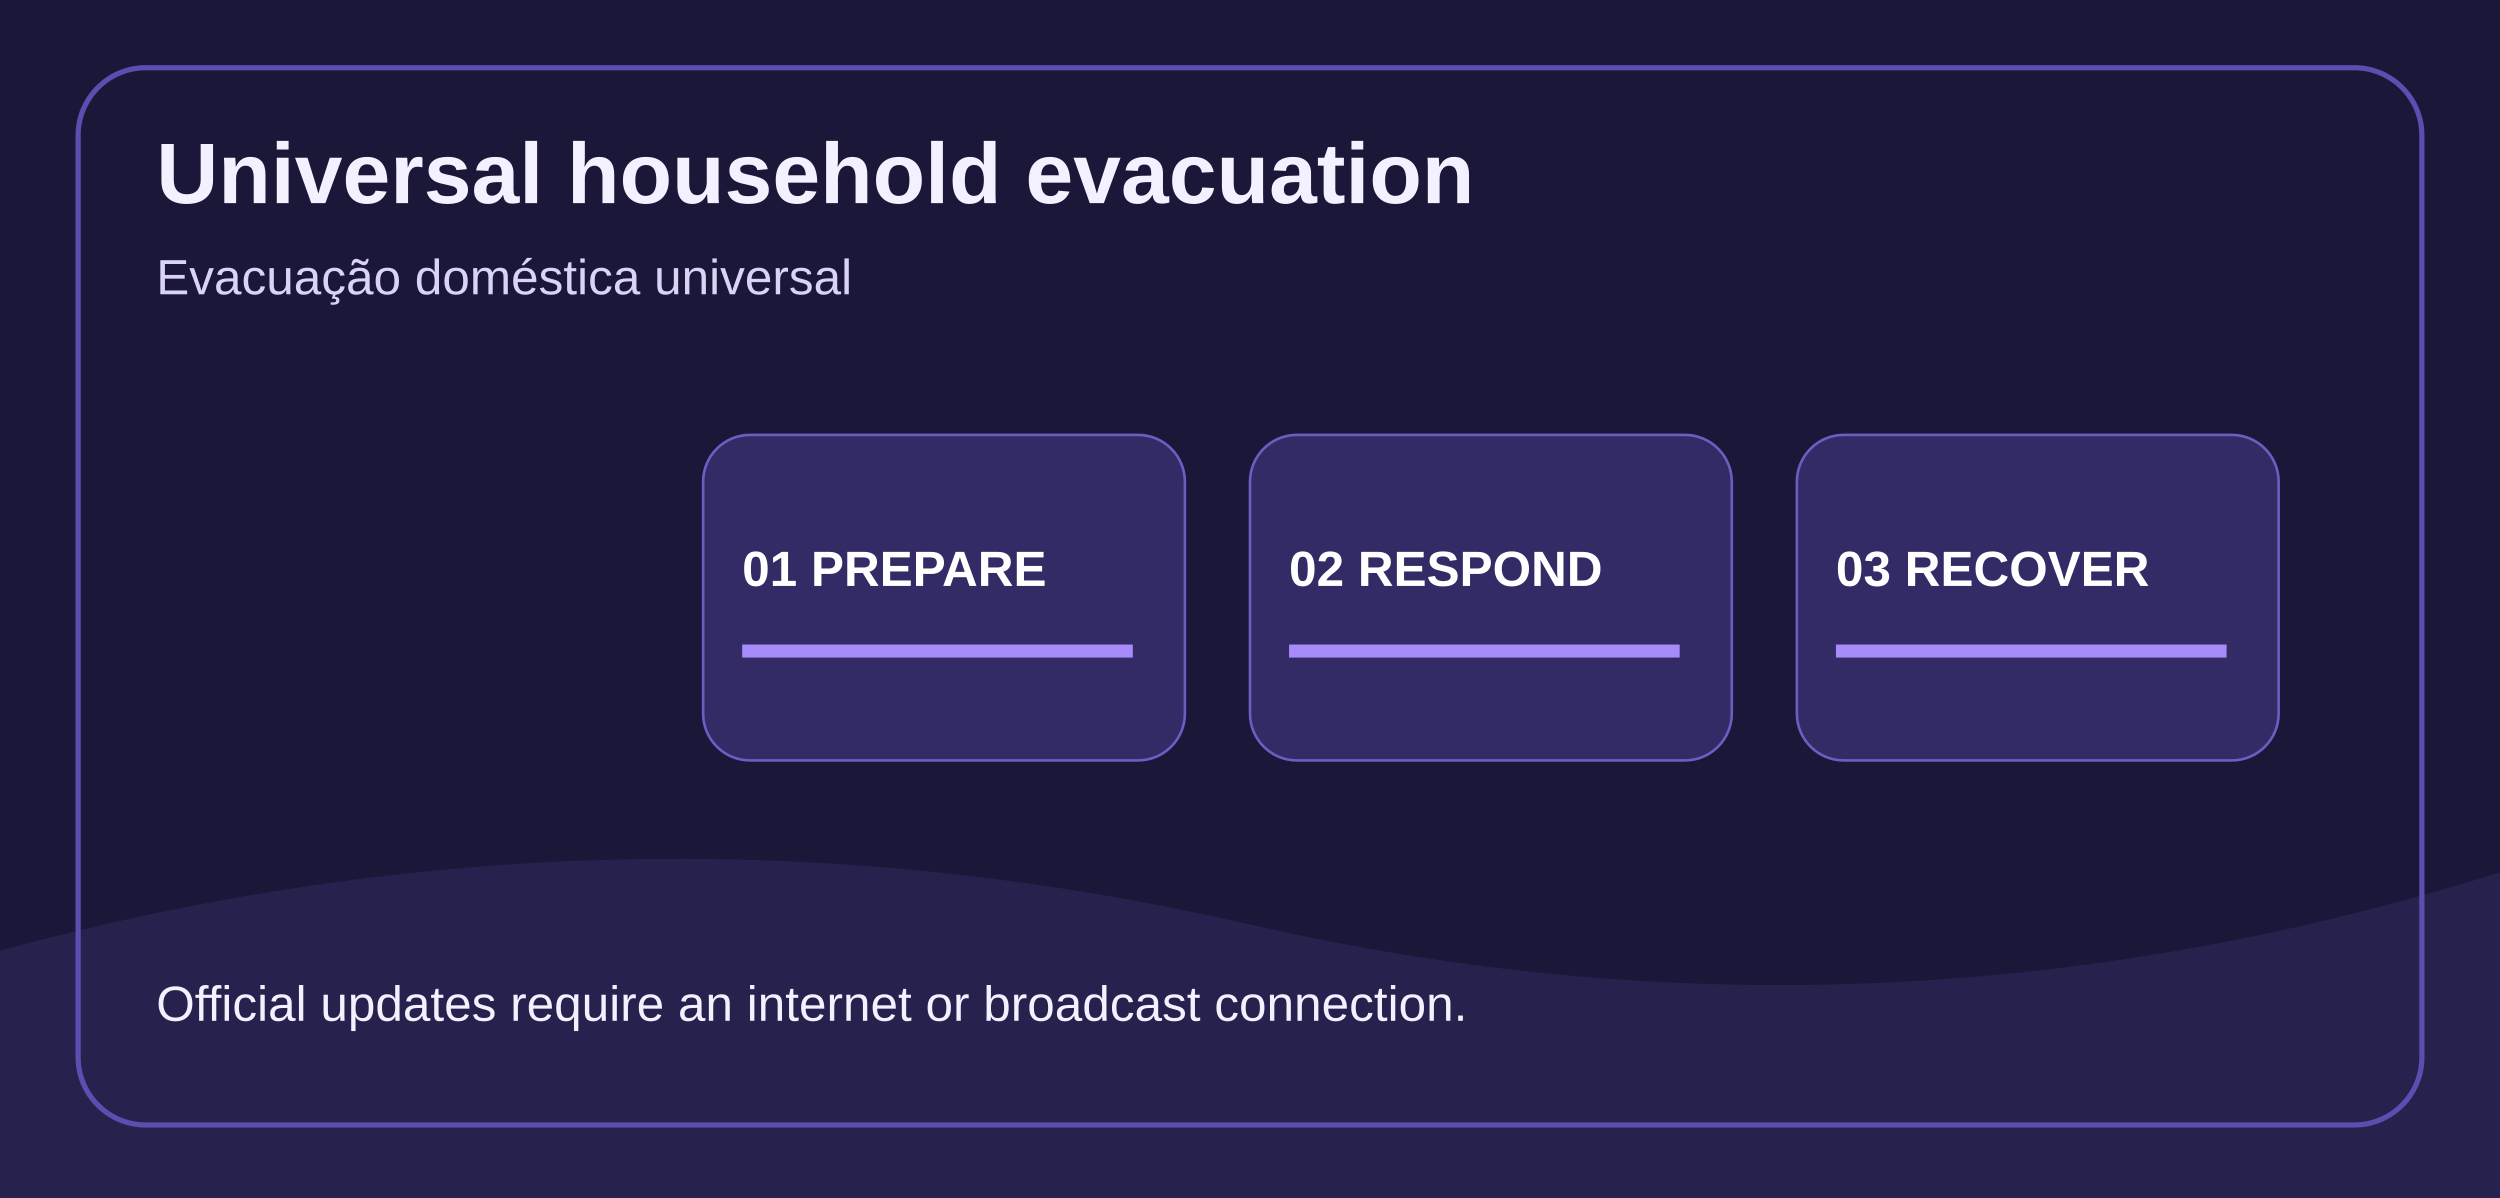
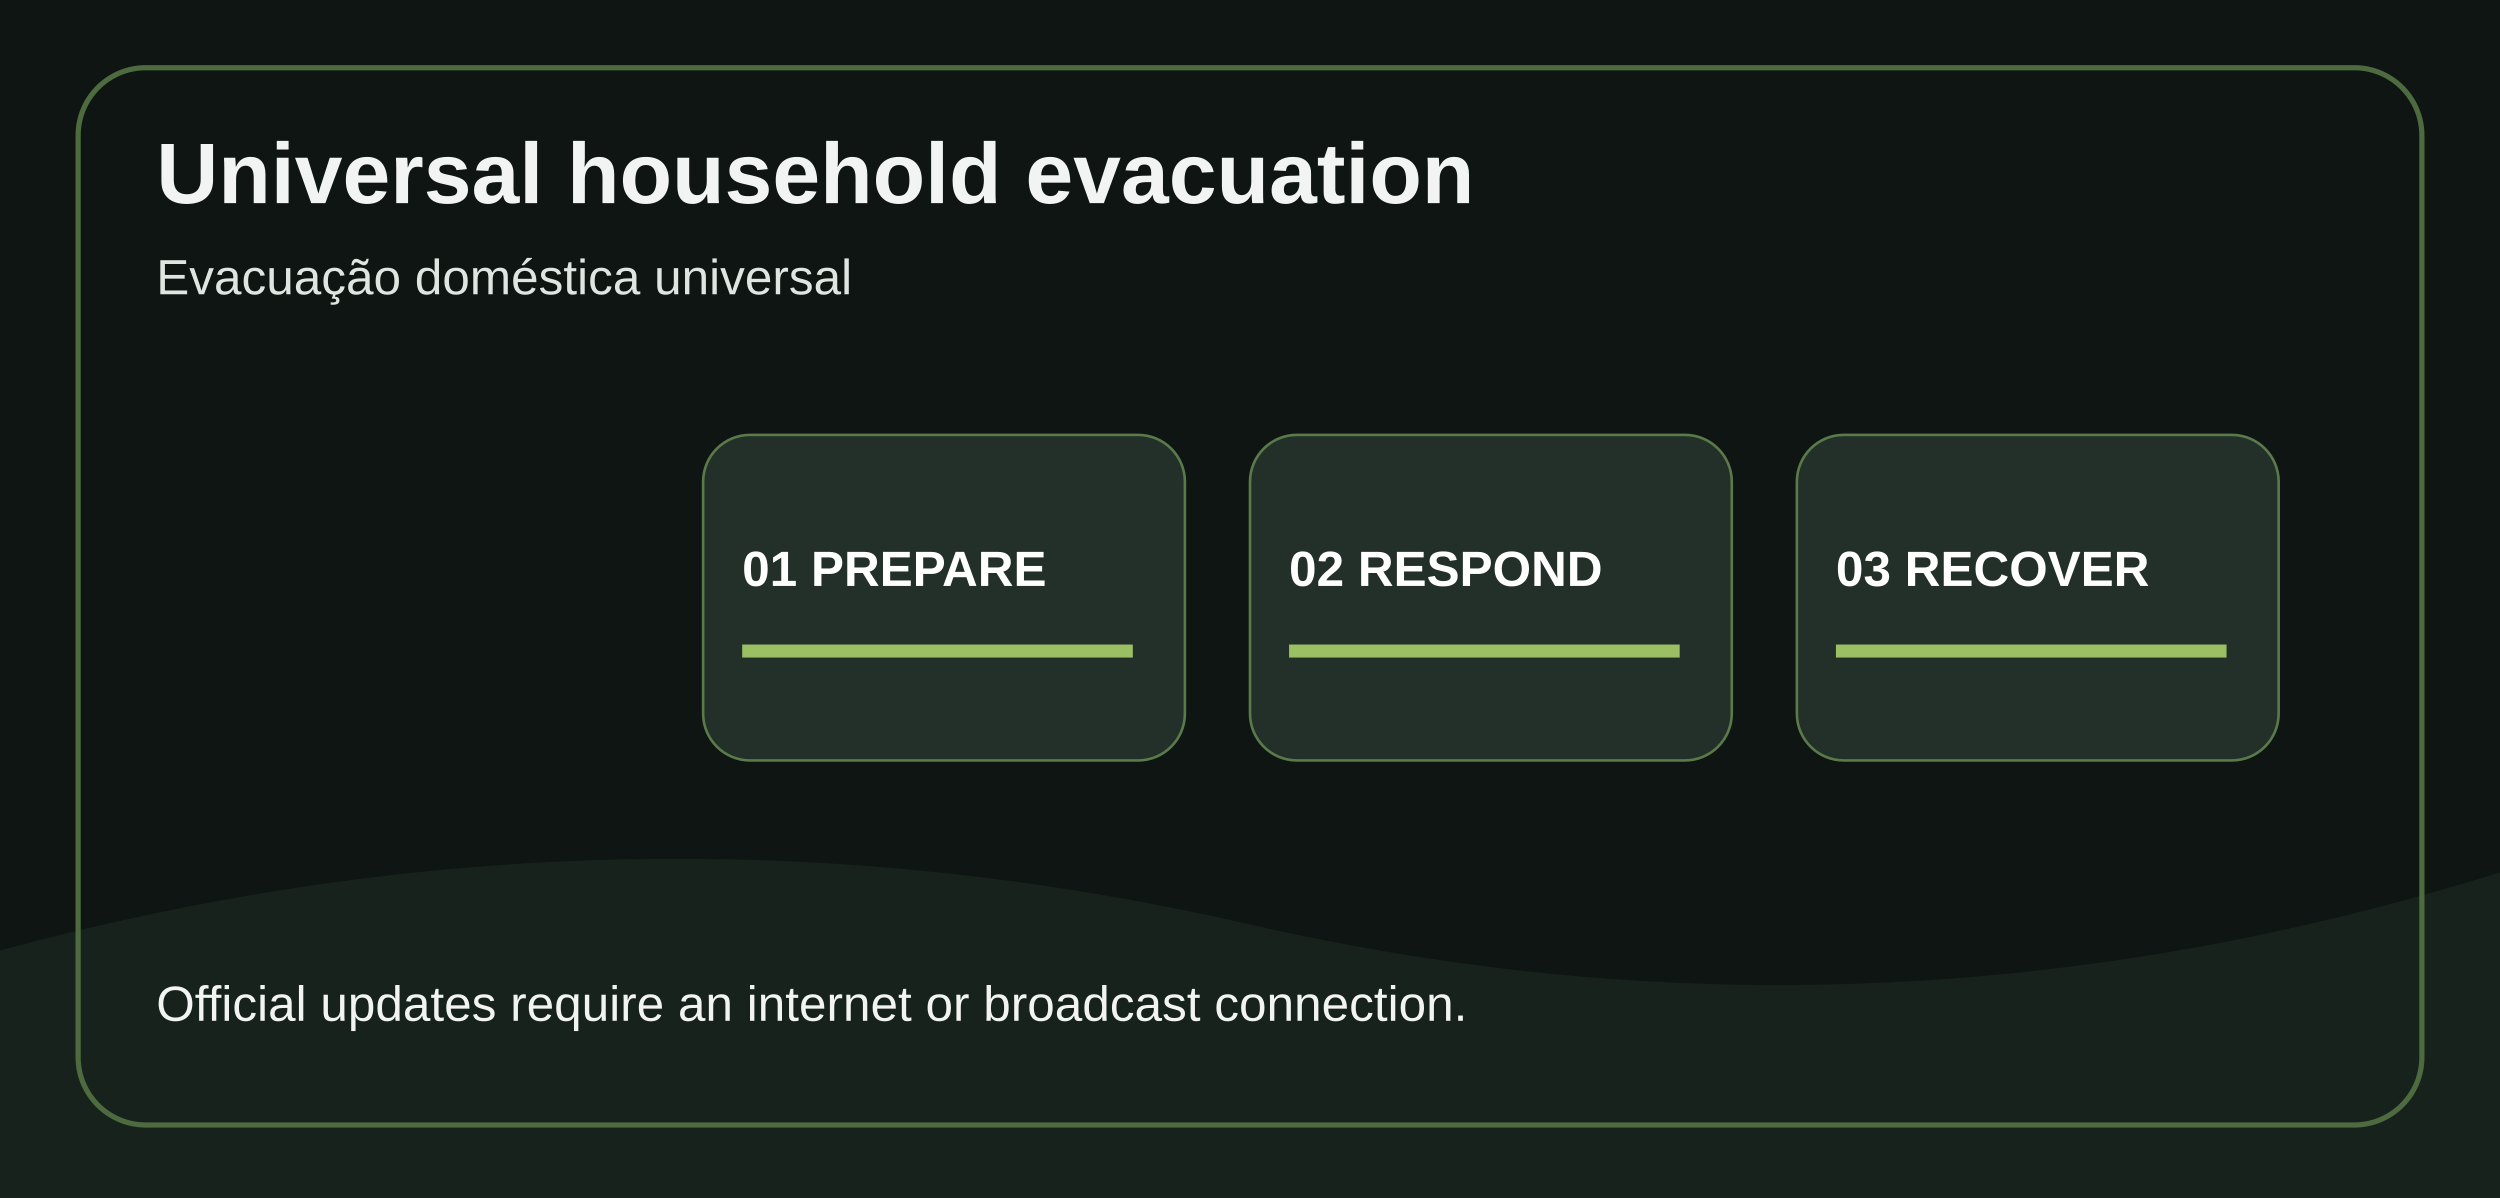
<svg xmlns="http://www.w3.org/2000/svg" viewBox="0 0 960 460" role="img" aria-label="Universal household evacuation preparation response recovery diagram">
-   <rect width="960" height="460" fill="#1a1738" />
-   <path d="M0 365 Q240 300 480 355 T960 335 V460 H0" fill="#26214d" />
-   <rect x="30" y="26" width="900" height="406" rx="26" fill="none" stroke="#5a4fb0" stroke-width="2" />
-   <text x="60" y="78" font-family="Arial" font-size="33" font-weight="bold" fill="#f3f0ff">Universal household evacuation</text>
-   <text x="60" y="113" font-family="Arial" font-size="19" fill="#d9d4f5">Evacuação doméstica universal</text>
-   <rect x="270" y="167" width="185" height="125" rx="18" fill="#322b66" stroke="#6a5fc0" />
+   <rect width="960" height="460" fill="#0f1512" />
+   <path d="M0 365 Q240 300 480 355 T960 335 V460 H0" fill="#18221d" />
+   <rect x="30" y="26" width="900" height="406" rx="26" fill="none" stroke="#4d6b3f" stroke-width="2" />
+   <text x="60" y="78" font-family="Arial" font-size="33" font-weight="bold" fill="#f1f4f2">Universal household evacuation</text>
+   <text x="60" y="113" font-family="Arial" font-size="19" fill="#dfe6e1">Evacuação doméstica universal</text>
+   <rect x="270" y="167" width="185" height="125" rx="18" fill="#223029" stroke="#5b7a4a" />
  <text x="285" y="225" font-family="Arial" font-weight="bold" font-size="19" fill="#ffffff">01 PREPARE</text>
-   <path d="M285 250 H435" stroke="#a78bfa" stroke-width="5" />
-   <rect x="480" y="167" width="185" height="125" rx="18" fill="#322b66" stroke="#6a5fc0" />
+   <path d="M285 250 H435" stroke="#9bbf63" stroke-width="5" />
+   <rect x="480" y="167" width="185" height="125" rx="18" fill="#223029" stroke="#5b7a4a" />
  <text x="495" y="225" font-family="Arial" font-weight="bold" font-size="19" fill="#ffffff">02 RESPOND</text>
-   <path d="M495 250 H645" stroke="#a78bfa" stroke-width="5" />
-   <rect x="690" y="167" width="185" height="125" rx="18" fill="#322b66" stroke="#6a5fc0" />
+   <path d="M495 250 H645" stroke="#9bbf63" stroke-width="5" />
+   <rect x="690" y="167" width="185" height="125" rx="18" fill="#223029" stroke="#5b7a4a" />
  <text x="705" y="225" font-family="Arial" font-weight="bold" font-size="19" fill="#ffffff">03 RECOVER</text>
-   <path d="M705 250 H855" stroke="#a78bfa" stroke-width="5" />
-   <text x="60" y="392" font-family="Arial" font-size="19" fill="#f3f0ff">Official updates require an internet or broadcast connection.</text>
+   <path d="M705 250 H855" stroke="#9bbf63" stroke-width="5" />
+   <text x="60" y="392" font-family="Arial" font-size="19" fill="#f1f4f2">Official updates require an internet or broadcast connection.</text>
</svg>
